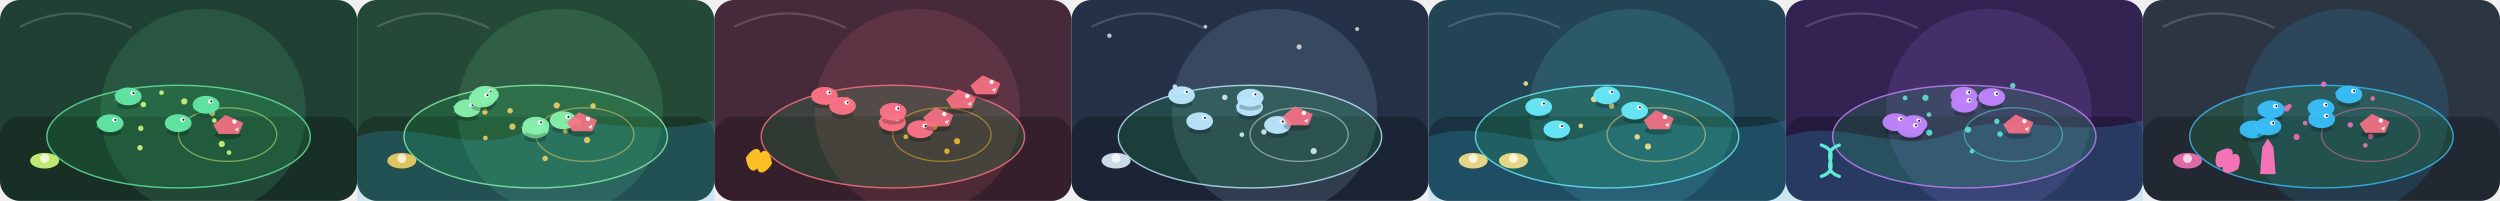
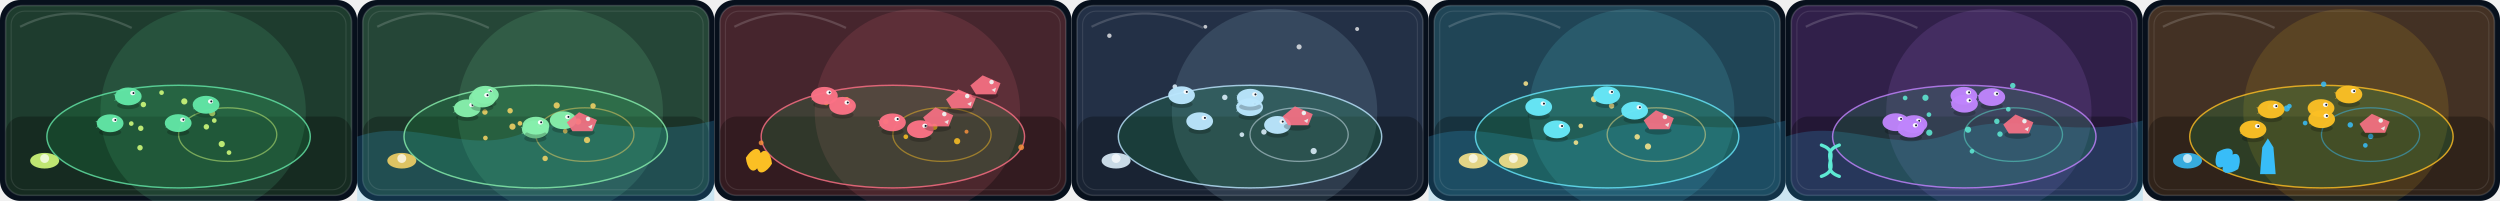
<svg xmlns="http://www.w3.org/2000/svg" width="2240" height="180" viewBox="0 0 2240 180" fill="none">
  <defs>
    <filter id="ui_scenario_cards-soft-shadow" x="-40%" y="-40%" width="180%" height="180%">
      <feGaussianBlur in="SourceAlpha" stdDeviation="1.2" />
      <feOffset dx="0.5" dy="1" result="offsetblur" />
      <feComponentTransfer>
        <feFuncA type="linear" slope="0.26" />
      </feComponentTransfer>
      <feMerge>
        <feMergeNode />
        <feMergeNode in="SourceGraphic" />
      </feMerge>
    </filter>
  </defs>
  <g transform="translate(0 0)">
-     <rect x="0" y="0" width="320" height="180" rx="18" fill="#123426" />
-     <rect x="0" y="0" width="320" height="180" rx="18" fill="rgba(255,255,255,0.06)" />
-     <rect x="0" y="104.4" width="320" height="75.6" rx="18" fill="rgba(0,0,0,0.26)" />
+     <rect x="0" y="0" width="320" height="180" rx="18" fill="#07101c" />
+     <rect x="5" y="5" width="310" height="170" rx="15" fill="#103021" stroke="rgba(255,255,255,0.16)" stroke-width="1.4" />
+     <rect x="5" y="5" width="310" height="170" rx="15" fill="rgba(255,255,255,0.06)" />
+     <rect x="5" y="104.4" width="310" height="70.6" rx="15" fill="rgba(0,0,0,0.28)" />
    <circle cx="182" cy="100" r="92" fill="#62e6a6" opacity="0.13" />
    <ellipse cx="160" cy="122.4" rx="118" ry="46" fill="rgba(34,197,94,0.2)" stroke="#62e6a6" stroke-width="1.3" opacity="0.82" />
    <ellipse cx="204" cy="120.6" rx="44" ry="24" fill="none" stroke="#d5ff7d" stroke-width="1.2" opacity="0.48" />
    <circle cx="192" cy="108" r="2.1" fill="#d5ff7d" opacity="0.86" />
    <circle cx="126.11" cy="114.95" r="2.45" fill="#d5ff7d" opacity="0.86" />
    <circle cx="165.13" cy="90.87" r="2.8" fill="#d5ff7d" opacity="0.86" />
    <circle cx="205.19" cy="136.72" r="2.1" fill="#d5ff7d" opacity="0.86" />
    <circle cx="128.47" cy="93.67" r="2.45" fill="#d5ff7d" opacity="0.86" />
    <circle cx="198.69" cy="129.05" r="2.8" fill="#d5ff7d" opacity="0.86" />
    <circle cx="144.76" cy="83" r="2.1" fill="#d5ff7d" opacity="0.86" />
    <circle cx="125.45" cy="132.38" r="2.45" fill="#d5ff7d" opacity="0.86" />
    <circle cx="190.14" cy="101.42" r="2.8" fill="#d5ff7d" opacity="0.86" />
+     <circle cx="117.63" cy="110.72" r="2.1" fill="#d5ff7d" opacity="0.86" />
+     <circle cx="184.91" cy="113.65" r="2.45" fill="#d5ff7d" opacity="0.86" />
    <g opacity="0.96">
      <ellipse cx="159.65" cy="118.31" rx="10" ry="3.4" fill="rgba(0,0,0,0.22)" />
      <path d="M 151.65 110.31 Q 143.65 105.31 152.65 112.31 Q 144.65 117.31 151.65 110.31 Z" fill="#62e6a6" opacity="0.78" />
      <ellipse cx="159.65" cy="110.31" rx="12" ry="8" fill="#62e6a6" />
      <ellipse cx="163.65" cy="107.31" rx="2.3" ry="2" fill="white" />
      <circle cx="164.35" cy="107.31" r="0.9" fill="#0f172a" />
    </g>
    <g opacity="0.96">
      <ellipse cx="98.68" cy="118.45" rx="10" ry="3.4" fill="rgba(0,0,0,0.22)" />
      <path d="M 90.68 110.45 Q 80.99 105.45 89.99 112.45 Q 81.99 117.45 90.68 110.45 Z" fill="#62e6a6" opacity="0.78" />
      <ellipse cx="98.68" cy="110.45" rx="12" ry="8" fill="#62e6a6" />
      <ellipse cx="102.68" cy="107.45" rx="2.3" ry="2" fill="white" />
      <circle cx="103.38" cy="107.45" r="0.9" fill="#0f172a" />
    </g>
    <g opacity="0.96">
      <ellipse cx="114.91" cy="94.38" rx="10" ry="3.4" fill="rgba(0,0,0,0.22)" />
      <path d="M 106.91 86.38 Q 97.09 81.38 106.09 88.38 Q 98.09 93.38 106.91 86.38 Z" fill="#62e6a6" opacity="0.78" />
      <ellipse cx="114.91" cy="86.38" rx="12" ry="8" fill="#62e6a6" />
      <ellipse cx="118.91" cy="83.38" rx="2.3" ry="2" fill="white" />
      <circle cx="119.61" cy="83.38" r="0.9" fill="#0f172a" />
    </g>
    <g opacity="0.96">
      <ellipse cx="184.64" cy="101.87" rx="10" ry="3.4" fill="rgba(0,0,0,0.22)" />
      <path d="M 176.64 93.87 Q 168.36 88.87 177.36 95.87 Q 169.36 100.87 176.64 93.87 Z" fill="#62e6a6" opacity="0.78" />
      <ellipse cx="184.64" cy="93.87" rx="12" ry="8" fill="#62e6a6" />
      <ellipse cx="188.64" cy="90.87" rx="2.3" ry="2" fill="white" />
      <circle cx="189.34" cy="90.87" r="0.9" fill="#0f172a" />
    </g>
-     <g opacity="0.9">
-       <ellipse cx="204" cy="121" rx="12" ry="3.8" fill="rgba(0,0,0,0.26)" />
-       <path d="M 191 112 L 202 103 L 218 110 L 214 120 L 196 120 Z" fill="#fb7185" />
-       <circle cx="210" cy="109" r="2" fill="white" />
-       <path d="M 210 116 l 4 -2 l -1 4 Z" fill="#fef2f2" />
-     </g>
    <ellipse cx="40" cy="144" rx="13" ry="7" fill="#d5ff7d" opacity="0.88" />
    <circle cx="40" cy="142" r="4" fill="rgba(255,255,255,0.7)" />
    <path d="M 18 24 C 54 6 86 10 118 25" stroke="rgba(255,255,255,0.16)" stroke-width="2" fill="none" />
+     <rect x="10" y="10" width="300" height="160" rx="12" fill="none" stroke="rgba(255,255,255,0.1)" stroke-width="1" />
  </g>
  <g transform="translate(320 0)">
-     <rect x="0" y="0" width="320" height="180" rx="18" fill="#163f2b" />
-     <rect x="0" y="0" width="320" height="180" rx="18" fill="rgba(255,255,255,0.06)" />
-     <rect x="0" y="104.4" width="320" height="75.6" rx="18" fill="rgba(0,0,0,0.26)" />
-     <circle cx="182" cy="100" r="92" fill="#87efac" opacity="0.13" />
+     <rect x="0" y="0" width="320" height="180" rx="18" fill="#07101c" />
+     <rect x="5" y="5" width="310" height="170" rx="15" fill="#173a2b" stroke="rgba(255,255,255,0.16)" stroke-width="1.4" />
+     <rect x="5" y="5" width="310" height="170" rx="15" fill="rgba(255,255,255,0.06)" />
+     <rect x="5" y="104.4" width="310" height="70.6" rx="15" fill="rgba(0,0,0,0.28)" />
+     <circle cx="182" cy="100" r="92" fill="#86efac" opacity="0.13" />
    <path d="M 0 122.4 C 52 104.4 98 140.4 150 118.8 C 205 97.2 248 126 320 108 L 320 180 L 0 180 Z" fill="rgba(56,189,248,0.2)" />
-     <ellipse cx="160" cy="122.4" rx="118" ry="46" fill="rgba(34,197,94,0.2)" stroke="#87efac" stroke-width="1.3" opacity="0.82" />
+     <ellipse cx="160" cy="122.4" rx="118" ry="46" fill="rgba(34,197,94,0.2)" stroke="#86efac" stroke-width="1.3" opacity="0.82" />
    <ellipse cx="204" cy="120.6" rx="44" ry="24" fill="none" stroke="#f6d365" stroke-width="1.2" opacity="0.48" />
    <circle cx="186.41" cy="117.51" r="2.1" fill="#f6d365" opacity="0.86" />
    <circle cx="114.47" cy="100.4" r="2.45" fill="#f6d365" opacity="0.86" />
    <circle cx="197.99" cy="108.9" r="2.8" fill="#f6d365" opacity="0.86" />
    <circle cx="164.21" cy="118.13" r="2.1" fill="#f6d365" opacity="0.86" />
    <circle cx="137.05" cy="99.24" r="2.45" fill="#f6d365" opacity="0.86" />
    <circle cx="205.98" cy="125.48" r="2.8" fill="#f6d365" opacity="0.86" />
    <circle cx="114.65" cy="81.36" r="2.1" fill="#f6d365" opacity="0.86" />
    <circle cx="168.44" cy="141.96" r="2.45" fill="#f6d365" opacity="0.86" />
    <circle cx="178.81" cy="94.47" r="2.8" fill="#f6d365" opacity="0.86" />
    <circle cx="114.92" cy="123.63" r="2.1" fill="#f6d365" opacity="0.86" />
    <circle cx="211.38" cy="94.87" r="2.45" fill="#f6d365" opacity="0.86" />
    <circle cx="139.16" cy="113.46" r="2.8" fill="#f6d365" opacity="0.86" />
+     <circle cx="145.88" cy="110.54" r="2.1" fill="#f6d365" opacity="0.86" />
    <g opacity="0.96">
      <ellipse cx="159.65" cy="123.99" rx="10" ry="3.4" fill="rgba(0,0,0,0.22)" />
-       <path d="M 151.65 115.99 Q 142.09 110.99 151.09 117.99 Q 143.09 122.99 151.65 115.99 Z" fill="#87efac" opacity="0.78" />
-       <ellipse cx="159.65" cy="115.99" rx="12" ry="8" fill="#87efac" />
+       <path d="M 151.65 115.99 Q 142.09 110.99 151.09 117.99 Q 143.09 122.99 151.65 115.99 Z" fill="#86efac" opacity="0.78" />
+       <ellipse cx="159.65" cy="115.99" rx="12" ry="8" fill="#86efac" />
      <ellipse cx="163.65" cy="112.99" rx="2.3" ry="2" fill="white" />
      <circle cx="164.35" cy="112.99" r="0.9" fill="#0f172a" />
    </g>
    <g opacity="0.96">
      <ellipse cx="98.68" cy="105.04" rx="10" ry="3.4" fill="rgba(0,0,0,0.22)" />
-       <path d="M 90.68 97.04 Q 80.78 92.04 89.78 99.04 Q 81.78 104.04 90.68 97.04 Z" fill="#87efac" opacity="0.78" />
-       <ellipse cx="98.68" cy="97.04" rx="12" ry="8" fill="#87efac" />
+       <path d="M 90.68 97.04 Q 80.78 92.04 89.78 99.04 Q 81.78 104.04 90.68 97.04 Z" fill="#86efac" opacity="0.78" />
+       <ellipse cx="98.68" cy="97.04" rx="12" ry="8" fill="#86efac" />
      <ellipse cx="102.68" cy="94.04" rx="2.3" ry="2" fill="white" />
      <circle cx="103.38" cy="94.04" r="0.9" fill="#0f172a" />
    </g>
    <g opacity="0.96">
      <ellipse cx="114.91" cy="92.94" rx="10" ry="3.4" fill="rgba(0,0,0,0.22)" />
-       <path d="M 106.91 84.94 Q 98.43 79.94 107.43 86.94 Q 99.43 91.94 106.91 84.94 Z" fill="#87efac" opacity="0.78" />
-       <ellipse cx="114.91" cy="84.94" rx="12" ry="8" fill="#87efac" />
+       <path d="M 106.91 84.94 Q 98.43 79.94 107.43 86.94 Q 99.43 91.94 106.91 84.94 Z" fill="#86efac" opacity="0.78" />
+       <ellipse cx="114.91" cy="84.94" rx="12" ry="8" fill="#86efac" />
      <ellipse cx="118.91" cy="81.94" rx="2.3" ry="2" fill="white" />
      <circle cx="119.61" cy="81.94" r="0.9" fill="#0f172a" />
    </g>
    <g opacity="0.96">
      <ellipse cx="184.64" cy="115.73" rx="10" ry="3.4" fill="rgba(0,0,0,0.22)" />
-       <path d="M 176.64 107.73 Q 170.01 102.73 179.01 109.73 Q 171.01 114.73 176.64 107.73 Z" fill="#87efac" opacity="0.78" />
-       <ellipse cx="184.64" cy="107.73" rx="12" ry="8" fill="#87efac" />
+       <path d="M 176.64 107.73 Q 170.01 102.73 179.01 109.73 Q 171.01 114.73 176.64 107.73 Z" fill="#86efac" opacity="0.78" />
+       <ellipse cx="184.64" cy="107.73" rx="12" ry="8" fill="#86efac" />
      <ellipse cx="188.64" cy="104.73" rx="2.3" ry="2" fill="white" />
      <circle cx="189.34" cy="104.73" r="0.9" fill="#0f172a" />
    </g>
    <g opacity="0.96">
      <ellipse cx="160.2" cy="120.6" rx="10" ry="3.4" fill="rgba(0,0,0,0.22)" />
-       <path d="M 152.2 112.6 Q 146.17 107.6 155.17 114.6 Q 147.17 119.6 152.2 112.6 Z" fill="#87efac" opacity="0.78" />
-       <ellipse cx="160.2" cy="112.6" rx="12" ry="8" fill="#87efac" />
+       <path d="M 152.2 112.6 Q 146.17 107.6 155.17 114.6 Q 147.17 119.6 152.2 112.6 Z" fill="#86efac" opacity="0.78" />
+       <ellipse cx="160.2" cy="112.6" rx="12" ry="8" fill="#86efac" />
      <ellipse cx="164.2" cy="109.6" rx="2.3" ry="2" fill="white" />
      <circle cx="164.9" cy="109.6" r="0.9" fill="#0f172a" />
    </g>
    <g opacity="0.96">
      <ellipse cx="112.12" cy="96.27" rx="10" ry="3.4" fill="rgba(0,0,0,0.22)" />
-       <path d="M 104.12 88.27 Q 96.88 83.27 105.88 90.27 Q 97.88 95.27 104.12 88.27 Z" fill="#87efac" opacity="0.78" />
-       <ellipse cx="112.12" cy="88.27" rx="12" ry="8" fill="#87efac" />
+       <path d="M 104.12 88.27 Q 96.88 83.27 105.88 90.27 Q 97.88 95.27 104.12 88.27 Z" fill="#86efac" opacity="0.78" />
+       <ellipse cx="112.12" cy="88.27" rx="12" ry="8" fill="#86efac" />
      <ellipse cx="116.12" cy="85.27" rx="2.3" ry="2" fill="white" />
      <circle cx="116.82" cy="85.27" r="0.9" fill="#0f172a" />
    </g>
    <g opacity="0.9">
      <ellipse cx="200.87" cy="118.57" rx="12" ry="3.8" fill="rgba(0,0,0,0.26)" />
      <path d="M 187.87 109.57 L 198.87 100.57 L 214.87 107.57 L 210.87 117.57 L 192.87 117.57 Z" fill="#fb7185" />
      <circle cx="206.87" cy="106.57" r="2" fill="white" />
      <path d="M 206.87 113.57 l 4 -2 l -1 4 Z" fill="#fef2f2" />
    </g>
    <ellipse cx="40" cy="144" rx="13" ry="7" fill="#f6d365" opacity="0.88" />
    <circle cx="40" cy="142" r="4" fill="rgba(255,255,255,0.7)" />
    <path d="M 18 24 C 54 6 86 10 118 25" stroke="rgba(255,255,255,0.16)" stroke-width="2" fill="none" />
+     <rect x="10" y="10" width="300" height="160" rx="12" fill="none" stroke="rgba(255,255,255,0.1)" stroke-width="1" />
  </g>
  <g transform="translate(640 0)">
-     <rect x="0" y="0" width="320" height="180" rx="18" fill="#3a1d2d" />
-     <rect x="0" y="0" width="320" height="180" rx="18" fill="rgba(255,255,255,0.06)" />
-     <rect x="0" y="104.4" width="320" height="75.6" rx="18" fill="rgba(0,0,0,0.26)" />
+     <rect x="0" y="0" width="320" height="180" rx="18" fill="#07101c" />
+     <rect x="5" y="5" width="310" height="170" rx="15" fill="#3a1720" stroke="rgba(255,255,255,0.16)" stroke-width="1.4" />
+     <rect x="5" y="5" width="310" height="170" rx="15" fill="rgba(255,255,255,0.06)" />
+     <rect x="5" y="104.4" width="310" height="70.6" rx="15" fill="rgba(0,0,0,0.28)" />
    <circle cx="182" cy="100" r="92" fill="#fb7185" opacity="0.13" />
    <ellipse cx="160" cy="122.4" rx="118" ry="46" fill="rgba(34,197,94,0.2)" stroke="#fb7185" stroke-width="1.3" opacity="0.82" />
    <ellipse cx="204" cy="120.6" rx="44" ry="24" fill="none" stroke="#fbbf24" stroke-width="1.2" opacity="0.48" />
    <circle cx="171.6" cy="122.52" r="2.1" fill="#fbbf24" opacity="0.86" />
    <circle cx="118.73" cy="89.45" r="2.45" fill="#fbbf24" opacity="0.86" />
    <circle cx="217.58" cy="126.5" r="2.8" fill="#fbbf24" opacity="0.86" />
    <circle cx="121.76" cy="94.75" r="2.1" fill="#fbbf24" opacity="0.86" />
    <circle cx="153.66" cy="108.96" r="2.45" fill="#fbbf24" opacity="0.86" />
    <circle cx="197.21" cy="113.64" r="2.8" fill="#fbbf24" opacity="0.86" />
    <circle cx="100.39" cy="92.31" r="2.1" fill="#fbbf24" opacity="0.86" />
-     <circle cx="208.47" cy="135.48" r="2.45" fill="#fbbf24" opacity="0.86" />
    <g opacity="0.96">
      <ellipse cx="159.65" cy="117.64" rx="10" ry="3.4" fill="rgba(0,0,0,0.22)" />
      <path d="M 151.65 109.64 Q 141.7 104.64 150.7 111.64 Q 142.7 116.64 151.65 109.64 Z" fill="#fb7185" opacity="0.78" />
      <ellipse cx="159.65" cy="109.64" rx="12" ry="8" fill="#fb7185" />
      <ellipse cx="163.65" cy="106.64" rx="2.3" ry="2" fill="white" />
      <circle cx="164.35" cy="106.64" r="0.9" fill="#0f172a" />
    </g>
    <g opacity="0.96">
      <ellipse cx="98.68" cy="93.86" rx="10" ry="3.4" fill="rgba(0,0,0,0.22)" />
      <path d="M 90.68 85.86 Q 82 80.86 91 87.86 Q 83 92.86 90.68 85.86 Z" fill="#fb7185" opacity="0.78" />
      <ellipse cx="98.68" cy="85.86" rx="12" ry="8" fill="#fb7185" />
      <ellipse cx="102.68" cy="82.86" rx="2.3" ry="2" fill="white" />
      <circle cx="103.38" cy="82.86" r="0.9" fill="#0f172a" />
    </g>
    <g opacity="0.96">
      <ellipse cx="114.91" cy="102.85" rx="10" ry="3.4" fill="rgba(0,0,0,0.22)" />
      <path d="M 106.91 94.85 Q 100.13 89.85 109.13 96.85 Q 101.13 101.85 106.91 94.85 Z" fill="#fb7185" opacity="0.78" />
      <ellipse cx="114.91" cy="94.85" rx="12" ry="8" fill="#fb7185" />
      <ellipse cx="118.91" cy="91.85" rx="2.3" ry="2" fill="white" />
      <circle cx="119.61" cy="91.85" r="0.9" fill="#0f172a" />
    </g>
    <g opacity="0.96">
      <ellipse cx="184.64" cy="123.77" rx="10" ry="3.4" fill="rgba(0,0,0,0.22)" />
      <path d="M 176.64 115.77 Q 170.64 110.77 179.64 117.77 Q 171.64 122.77 176.64 115.77 Z" fill="#fb7185" opacity="0.78" />
      <ellipse cx="184.64" cy="115.77" rx="12" ry="8" fill="#fb7185" />
      <ellipse cx="188.64" cy="112.77" rx="2.3" ry="2" fill="white" />
      <circle cx="189.34" cy="112.77" r="0.9" fill="#0f172a" />
    </g>
-     <g opacity="0.96">
-       <ellipse cx="160.2" cy="108.15" rx="10" ry="3.4" fill="rgba(0,0,0,0.22)" />
-       <path d="M 152.2 100.15 Q 145.14 95.15 154.14 102.15 Q 146.14 107.15 152.2 100.15 Z" fill="#fb7185" opacity="0.78" />
-       <ellipse cx="160.2" cy="100.15" rx="12" ry="8" fill="#fb7185" />
-       <ellipse cx="164.2" cy="97.15" rx="2.3" ry="2" fill="white" />
-       <circle cx="164.9" cy="97.15" r="0.9" fill="#0f172a" />
-     </g>
    <g opacity="0.9">
      <ellipse cx="200.1" cy="114.24" rx="12" ry="3.8" fill="rgba(0,0,0,0.26)" />
      <path d="M 187.1 105.24 L 198.1 96.24 L 214.1 103.24 L 210.1 113.24 L 192.1 113.24 Z" fill="#fb7185" />
      <circle cx="206.1" cy="102.24" r="2" fill="white" />
      <path d="M 206.1 109.24 l 4 -2 l -1 4 Z" fill="#fef2f2" />
    </g>
    <g opacity="0.9">
      <ellipse cx="220.64" cy="98.07" rx="12" ry="3.8" fill="rgba(0,0,0,0.26)" />
      <path d="M 207.64 89.07 L 218.64 80.07 L 234.64 87.07 L 230.64 97.07 L 212.64 97.07 Z" fill="#fb7185" />
      <circle cx="226.64" cy="86.07" r="2" fill="white" />
      <path d="M 226.64 93.07 l 4 -2 l -1 4 Z" fill="#fef2f2" />
    </g>
    <g opacity="0.9">
      <ellipse cx="242.43" cy="85.52" rx="12" ry="3.8" fill="rgba(0,0,0,0.26)" />
      <path d="M 229.43 76.52 L 240.43 67.52 L 256.43 74.52 L 252.43 84.52 L 234.43 84.52 Z" fill="#fb7185" />
      <circle cx="248.43" cy="73.52" r="2" fill="white" />
      <path d="M 248.43 80.52 l 4 -2 l -1 4 Z" fill="#fef2f2" />
    </g>
    <g transform="translate(40 144) rotate(102.86)">
      <path d="M 0 -12 C 9 -9 13 -3 7 0 C 13 3 9 9 0 12 C -9 9 -13 3 -7 0 C -13 -3 -9 -9 0 -12 Z" fill="#fbbf24" />
    </g>
-     <path d="M 18 24 C 54 6 86 10 118 25" stroke="rgba(255,255,255,0.16)" stroke-width="2" fill="none" />
+     <g fill="rgba(251,146,60,0.82)">
+       <circle cx="42" cy="128" r="2.2" />
+       <circle cx="226" cy="118" r="1.8" />
+       <circle cx="275" cy="132" r="2.6" />
+     </g>
+     <path d="M 18 24 C 54 6 86 10 118 25" stroke="rgba(255,255,255,0.16)" stroke-width="2" fill="none" />
+     <rect x="10" y="10" width="300" height="160" rx="12" fill="none" stroke="rgba(255,255,255,0.1)" stroke-width="1" />
  </g>
  <g transform="translate(960 0)">
-     <rect x="0" y="0" width="320" height="180" rx="18" fill="#17243b" />
-     <rect x="0" y="0" width="320" height="180" rx="18" fill="rgba(255,255,255,0.06)" />
-     <rect x="0" y="104.4" width="320" height="75.6" rx="18" fill="rgba(0,0,0,0.26)" />
+     <rect x="0" y="0" width="320" height="180" rx="18" fill="#07101c" />
+     <rect x="5" y="5" width="310" height="170" rx="15" fill="#15233a" stroke="rgba(255,255,255,0.16)" stroke-width="1.4" />
+     <rect x="5" y="5" width="310" height="170" rx="15" fill="rgba(255,255,255,0.06)" />
+     <rect x="5" y="104.4" width="310" height="70.6" rx="15" fill="rgba(0,0,0,0.28)" />
    <circle cx="182" cy="100" r="92" fill="#bae6fd" opacity="0.13" />
    <ellipse cx="160" cy="122.4" rx="118" ry="46" fill="rgba(34,197,94,0.2)" stroke="#bae6fd" stroke-width="1.3" opacity="0.82" />
    <ellipse cx="204" cy="120.6" rx="44" ry="24" fill="none" stroke="#e0f2fe" stroke-width="1.2" opacity="0.48" />
    <circle cx="152.73" cy="120.66" r="2.1" fill="#e0f2fe" opacity="0.86" />
    <circle cx="137.41" cy="87.26" r="2.45" fill="#e0f2fe" opacity="0.86" />
    <circle cx="217.05" cy="135.35" r="2.8" fill="#e0f2fe" opacity="0.86" />
    <circle cx="92.67" cy="77.64" r="2.1" fill="#e0f2fe" opacity="0.86" />
    <circle cx="172.47" cy="118.21" r="2.45" fill="#e0f2fe" opacity="0.86" />
    <g opacity="0.96">
      <ellipse cx="159.65" cy="104.02" rx="10" ry="3.4" fill="rgba(0,0,0,0.22)" />
      <path d="M 151.65 96.02 Q 142.79 91.02 151.79 98.02 Q 143.79 103.02 151.65 96.02 Z" fill="#bae6fd" opacity="0.78" />
      <ellipse cx="159.65" cy="96.02" rx="12" ry="8" fill="#bae6fd" />
      <ellipse cx="163.65" cy="93.02" rx="2.3" ry="2" fill="white" />
      <circle cx="164.35" cy="93.02" r="0.9" fill="#0f172a" />
    </g>
    <g opacity="0.96">
      <ellipse cx="98.68" cy="93.33" rx="10" ry="3.4" fill="rgba(0,0,0,0.22)" />
      <path d="M 90.68 85.33 Q 83.73 80.33 92.73 87.33 Q 84.73 92.33 90.68 85.33 Z" fill="#bae6fd" opacity="0.78" />
      <ellipse cx="98.68" cy="85.33" rx="12" ry="8" fill="#bae6fd" />
      <ellipse cx="102.68" cy="82.33" rx="2.3" ry="2" fill="white" />
      <circle cx="103.38" cy="82.33" r="0.9" fill="#0f172a" />
    </g>
    <g opacity="0.96">
      <ellipse cx="114.91" cy="116.63" rx="10" ry="3.4" fill="rgba(0,0,0,0.22)" />
      <path d="M 106.91 108.63 Q 100.91 103.63 109.91 110.63 Q 101.91 115.63 106.91 108.63 Z" fill="#bae6fd" opacity="0.78" />
      <ellipse cx="114.91" cy="108.63" rx="12" ry="8" fill="#bae6fd" />
      <ellipse cx="118.91" cy="105.63" rx="2.3" ry="2" fill="white" />
      <circle cx="119.61" cy="105.63" r="0.9" fill="#0f172a" />
    </g>
    <g opacity="0.96">
      <ellipse cx="184.64" cy="119.94" rx="10" ry="3.4" fill="rgba(0,0,0,0.22)" />
      <path d="M 176.64 111.94 Q 169.76 106.94 178.76 113.94 Q 170.76 118.94 176.64 111.94 Z" fill="#bae6fd" opacity="0.78" />
      <ellipse cx="184.64" cy="111.94" rx="12" ry="8" fill="#bae6fd" />
      <ellipse cx="188.64" cy="108.94" rx="2.3" ry="2" fill="white" />
      <circle cx="189.34" cy="108.94" r="0.9" fill="#0f172a" />
    </g>
    <g opacity="0.96">
      <ellipse cx="160.2" cy="95.59" rx="10" ry="3.4" fill="rgba(0,0,0,0.22)" />
      <path d="M 152.2 87.59 Q 143.41 82.59 152.41 89.59 Q 144.41 94.59 152.2 87.59 Z" fill="#bae6fd" opacity="0.78" />
      <ellipse cx="160.2" cy="87.59" rx="12" ry="8" fill="#bae6fd" />
      <ellipse cx="164.2" cy="84.59" rx="2.3" ry="2" fill="white" />
      <circle cx="164.9" cy="84.59" r="0.9" fill="#0f172a" />
    </g>
    <g opacity="0.9">
      <ellipse cx="202.26" cy="113.26" rx="12" ry="3.8" fill="rgba(0,0,0,0.26)" />
      <path d="M 189.26 104.26 L 200.26 95.26 L 216.26 102.26 L 212.26 112.26 L 194.26 112.26 Z" fill="#fb7185" />
      <circle cx="208.26" cy="101.26" r="2" fill="white" />
      <path d="M 208.26 108.26 l 4 -2 l -1 4 Z" fill="#fef2f2" />
    </g>
    <ellipse cx="40" cy="144" rx="13" ry="7" fill="#e0f2fe" opacity="0.88" />
    <circle cx="40" cy="142" r="4" fill="rgba(255,255,255,0.7)" />
    <g fill="rgba(255,255,255,0.72)">
      <circle cx="34" cy="32" r="2" />
      <circle cx="120" cy="24" r="1.7" />
      <circle cx="204" cy="42" r="2.3" />
      <circle cx="256" cy="26" r="1.8" />
    </g>
    <path d="M 18 24 C 54 6 86 10 118 25" stroke="rgba(255,255,255,0.16)" stroke-width="2" fill="none" />
+     <rect x="10" y="10" width="300" height="160" rx="12" fill="none" stroke="rgba(255,255,255,0.1)" stroke-width="1" />
  </g>
  <g transform="translate(1280 0)">
-     <rect x="0" y="0" width="320" height="180" rx="18" fill="#14384a" />
-     <rect x="0" y="0" width="320" height="180" rx="18" fill="rgba(255,255,255,0.06)" />
-     <rect x="0" y="104.4" width="320" height="75.6" rx="18" fill="rgba(0,0,0,0.26)" />
+     <rect x="0" y="0" width="320" height="180" rx="18" fill="#07101c" />
+     <rect x="5" y="5" width="310" height="170" rx="15" fill="#12394b" stroke="rgba(255,255,255,0.16)" stroke-width="1.4" />
+     <rect x="5" y="5" width="310" height="170" rx="15" fill="rgba(255,255,255,0.06)" />
+     <rect x="5" y="104.4" width="310" height="70.6" rx="15" fill="rgba(0,0,0,0.28)" />
    <circle cx="182" cy="100" r="92" fill="#67e8f9" opacity="0.13" />
    <path d="M 0 122.4 C 52 104.4 98 140.4 150 118.8 C 205 97.2 248 126 320 108 L 320 180 L 0 180 Z" fill="rgba(56,189,248,0.2)" />
    <ellipse cx="160" cy="122.4" rx="118" ry="46" fill="rgba(34,197,94,0.2)" stroke="#67e8f9" stroke-width="1.3" opacity="0.82" />
    <ellipse cx="204" cy="120.6" rx="44" ry="24" fill="none" stroke="#fde68a" stroke-width="1.2" opacity="0.48" />
    <circle cx="136.4" cy="112.82" r="2.1" fill="#fde68a" opacity="0.86" />
    <circle cx="163.98" cy="94.89" r="2.45" fill="#fde68a" opacity="0.86" />
    <circle cx="196.6" cy="131.27" r="2.8" fill="#fde68a" opacity="0.86" />
    <circle cx="87.09" cy="74.88" r="2.1" fill="#fde68a" opacity="0.86" />
    <circle cx="186.93" cy="122.64" r="2.45" fill="#fde68a" opacity="0.86" />
    <circle cx="148.27" cy="88.83" r="2.8" fill="#fde68a" opacity="0.86" />
+     <circle cx="132.04" cy="127.79" r="2.1" fill="#fde68a" opacity="0.86" />
    <g opacity="0.96">
      <ellipse cx="159.65" cy="93.4" rx="10" ry="3.4" fill="rgba(0,0,0,0.22)" />
      <path d="M 151.65 85.4 Q 144.52 80.4 153.52 87.4 Q 145.52 92.4 151.65 85.4 Z" fill="#67e8f9" opacity="0.78" />
      <ellipse cx="159.65" cy="85.4" rx="12" ry="8" fill="#67e8f9" />
      <ellipse cx="163.65" cy="82.4" rx="2.3" ry="2" fill="white" />
      <circle cx="164.35" cy="82.4" r="0.9" fill="#0f172a" />
    </g>
    <g opacity="0.96">
      <ellipse cx="98.68" cy="103.84" rx="10" ry="3.4" fill="rgba(0,0,0,0.22)" />
      <path d="M 90.68 95.84 Q 84.66 90.84 93.66 97.84 Q 85.66 102.84 90.68 95.84 Z" fill="#67e8f9" opacity="0.78" />
      <ellipse cx="98.68" cy="95.84" rx="12" ry="8" fill="#67e8f9" />
      <ellipse cx="102.68" cy="92.84" rx="2.3" ry="2" fill="white" />
      <circle cx="103.38" cy="92.84" r="0.9" fill="#0f172a" />
    </g>
    <g opacity="0.96">
      <ellipse cx="114.91" cy="123.91" rx="10" ry="3.4" fill="rgba(0,0,0,0.22)" />
      <path d="M 106.91 115.91 Q 100.19 110.91 109.19 117.91 Q 101.19 122.91 106.91 115.91 Z" fill="#67e8f9" opacity="0.78" />
      <ellipse cx="114.91" cy="115.91" rx="12" ry="8" fill="#67e8f9" />
      <ellipse cx="118.91" cy="112.91" rx="2.3" ry="2" fill="white" />
      <circle cx="119.61" cy="112.91" r="0.9" fill="#0f172a" />
    </g>
    <g opacity="0.96">
      <ellipse cx="184.64" cy="107.11" rx="10" ry="3.4" fill="rgba(0,0,0,0.22)" />
      <path d="M 176.64 99.11 Q 168.04 94.11 177.04 101.11 Q 169.04 106.11 176.64 99.11 Z" fill="#67e8f9" opacity="0.78" />
      <ellipse cx="184.64" cy="99.11" rx="12" ry="8" fill="#67e8f9" />
      <ellipse cx="188.64" cy="96.11" rx="2.3" ry="2" fill="white" />
      <circle cx="189.34" cy="96.11" r="0.9" fill="#0f172a" />
    </g>
    <g opacity="0.9">
      <ellipse cx="205.74" cy="116.82" rx="12" ry="3.8" fill="rgba(0,0,0,0.26)" />
      <path d="M 192.74 107.82 L 203.74 98.82 L 219.74 105.82 L 215.74 115.82 L 197.74 115.82 Z" fill="#fb7185" />
      <circle cx="211.74" cy="104.82" r="2" fill="white" />
      <path d="M 211.74 111.82 l 4 -2 l -1 4 Z" fill="#fef2f2" />
    </g>
    <ellipse cx="40" cy="144" rx="13" ry="7" fill="#fde68a" opacity="0.88" />
    <circle cx="40" cy="142" r="4" fill="rgba(255,255,255,0.7)" />
    <ellipse cx="76" cy="144" rx="13" ry="7" fill="#fde68a" opacity="0.88" />
    <circle cx="76" cy="142" r="4" fill="rgba(255,255,255,0.7)" />
    <path d="M 18 24 C 54 6 86 10 118 25" stroke="rgba(255,255,255,0.16)" stroke-width="2" fill="none" />
+     <rect x="10" y="10" width="300" height="160" rx="12" fill="none" stroke="rgba(255,255,255,0.1)" stroke-width="1" />
  </g>
  <g transform="translate(1600 0)">
-     <rect x="0" y="0" width="320" height="180" rx="18" fill="#251547" />
-     <rect x="0" y="0" width="320" height="180" rx="18" fill="rgba(255,255,255,0.06)" />
-     <rect x="0" y="104.4" width="320" height="75.6" rx="18" fill="rgba(0,0,0,0.26)" />
+     <rect x="0" y="0" width="320" height="180" rx="18" fill="#07101c" />
+     <rect x="5" y="5" width="310" height="170" rx="15" fill="#24123f" stroke="rgba(255,255,255,0.16)" stroke-width="1.4" />
+     <rect x="5" y="5" width="310" height="170" rx="15" fill="rgba(255,255,255,0.06)" />
+     <rect x="5" y="104.4" width="310" height="70.6" rx="15" fill="rgba(0,0,0,0.28)" />
    <circle cx="182" cy="100" r="92" fill="#c084fc" opacity="0.13" />
    <path d="M 0 122.4 C 52 104.4 98 140.4 150 118.8 C 205 97.2 248 126 320 108 L 320 180 L 0 180 Z" fill="rgba(56,189,248,0.2)" />
    <ellipse cx="160" cy="122.4" rx="118" ry="46" fill="rgba(34,197,94,0.2)" stroke="#c084fc" stroke-width="1.3" opacity="0.82" />
    <ellipse cx="204" cy="120.6" rx="44" ry="24" fill="none" stroke="#5eead4" stroke-width="1.2" opacity="0.48" />
    <circle cx="128.32" cy="102.7" r="2.1" fill="#5eead4" opacity="0.86" />
    <circle cx="189.16" cy="108.71" r="2.45" fill="#5eead4" opacity="0.86" />
    <circle cx="163.36" cy="116.19" r="2.8" fill="#5eead4" opacity="0.86" />
    <circle cx="106.99" cy="87.78" r="2.1" fill="#5eead4" opacity="0.86" />
    <circle cx="191.99" cy="120.15" r="2.45" fill="#5eead4" opacity="0.86" />
    <circle cx="125.2" cy="87.58" r="2.8" fill="#5eead4" opacity="0.86" />
    <circle cx="166.9" cy="135.53" r="2.1" fill="#5eead4" opacity="0.86" />
    <circle cx="203.44" cy="76.7" r="2.45" fill="#5eead4" opacity="0.86" />
    <circle cx="128.64" cy="118.88" r="2.8" fill="#5eead4" opacity="0.86" />
+     <circle cx="199.41" cy="97.91" r="2.1" fill="#5eead4" opacity="0.86" />
    <g opacity="0.96">
      <ellipse cx="159.65" cy="93.78" rx="10" ry="3.4" fill="rgba(0,0,0,0.22)" />
      <path d="M 151.65 85.78 Q 145.6 80.78 154.6 87.78 Q 146.6 92.78 151.65 85.78 Z" fill="#c084fc" opacity="0.78" />
      <ellipse cx="159.65" cy="85.78" rx="12" ry="8" fill="#c084fc" />
      <ellipse cx="163.65" cy="82.78" rx="2.3" ry="2" fill="white" />
      <circle cx="164.35" cy="82.78" r="0.9" fill="#0f172a" />
    </g>
    <g opacity="0.96">
      <ellipse cx="98.68" cy="117.49" rx="10" ry="3.4" fill="rgba(0,0,0,0.22)" />
      <path d="M 90.68 109.49 Q 84.11 104.49 93.11 111.49 Q 85.11 116.49 90.68 109.49 Z" fill="#c084fc" opacity="0.78" />
      <ellipse cx="98.68" cy="109.49" rx="12" ry="8" fill="#c084fc" />
      <ellipse cx="102.68" cy="106.49" rx="2.3" ry="2" fill="white" />
      <circle cx="103.38" cy="106.49" r="0.9" fill="#0f172a" />
    </g>
    <g opacity="0.96">
      <ellipse cx="114.91" cy="119.22" rx="10" ry="3.4" fill="rgba(0,0,0,0.22)" />
      <path d="M 106.91 111.22 Q 98.51 106.22 107.51 113.22 Q 99.51 118.22 106.91 111.22 Z" fill="#c084fc" opacity="0.78" />
      <ellipse cx="114.91" cy="111.22" rx="12" ry="8" fill="#c084fc" />
      <ellipse cx="118.91" cy="108.22" rx="2.3" ry="2" fill="white" />
      <circle cx="119.61" cy="108.22" r="0.9" fill="#0f172a" />
    </g>
    <g opacity="0.96">
      <ellipse cx="184.64" cy="94.96" rx="10" ry="3.4" fill="rgba(0,0,0,0.22)" />
      <path d="M 176.64 86.96 Q 166.77 81.96 175.77 88.96 Q 167.77 93.96 176.64 86.96 Z" fill="#c084fc" opacity="0.78" />
      <ellipse cx="184.64" cy="86.96" rx="12" ry="8" fill="#c084fc" />
      <ellipse cx="188.64" cy="83.96" rx="2.3" ry="2" fill="white" />
      <circle cx="189.34" cy="83.96" r="0.9" fill="#0f172a" />
    </g>
    <g opacity="0.96">
      <ellipse cx="160.2" cy="100.92" rx="10" ry="3.4" fill="rgba(0,0,0,0.22)" />
      <path d="M 152.2 92.92 Q 142.59 87.92 151.59 94.92 Q 143.59 99.92 152.2 92.92 Z" fill="#c084fc" opacity="0.78" />
      <ellipse cx="160.2" cy="92.92" rx="12" ry="8" fill="#c084fc" />
      <ellipse cx="164.2" cy="89.92" rx="2.3" ry="2" fill="white" />
      <circle cx="164.9" cy="89.92" r="0.9" fill="#0f172a" />
    </g>
    <g opacity="0.96">
      <ellipse cx="112.12" cy="123.29" rx="10" ry="3.4" fill="rgba(0,0,0,0.22)" />
      <path d="M 104.12 115.29 Q 96.25 110.29 105.25 117.29 Q 97.25 122.29 104.12 115.29 Z" fill="#c084fc" opacity="0.78" />
      <ellipse cx="112.12" cy="115.29" rx="12" ry="8" fill="#c084fc" />
      <ellipse cx="116.12" cy="112.29" rx="2.3" ry="2" fill="white" />
      <circle cx="116.82" cy="112.29" r="0.9" fill="#0f172a" />
    </g>
    <g opacity="0.9">
      <ellipse cx="207.9" cy="120.6" rx="12" ry="3.8" fill="rgba(0,0,0,0.26)" />
      <path d="M 194.9 111.6 L 205.9 102.6 L 221.9 109.6 L 217.9 119.6 L 199.9 119.6 Z" fill="#fb7185" />
      <circle cx="213.9" cy="108.6" r="2" fill="white" />
      <path d="M 213.9 115.6 l 4 -2 l -1 4 Z" fill="#fef2f2" />
    </g>
    <path d="M 32 130 C 52 137 28 151 48 158 M 48 130 C 28 137 52 151 32 158" stroke="#5eead4" stroke-width="3" fill="none" stroke-linecap="round" />
    <path d="M 18 24 C 54 6 86 10 118 25" stroke="rgba(255,255,255,0.16)" stroke-width="2" fill="none" />
+     <rect x="10" y="10" width="300" height="160" rx="12" fill="none" stroke="rgba(255,255,255,0.1)" stroke-width="1" />
  </g>
  <g transform="translate(1920 0)">
-     <rect x="0" y="0" width="320" height="180" rx="18" fill="#1f2937" />
-     <rect x="0" y="0" width="320" height="180" rx="18" fill="rgba(255,255,255,0.06)" />
-     <rect x="0" y="104.4" width="320" height="75.6" rx="18" fill="rgba(0,0,0,0.26)" />
-     <circle cx="182" cy="100" r="92" fill="#38bdf8" opacity="0.13" />
-     <ellipse cx="160" cy="122.4" rx="118" ry="46" fill="rgba(34,197,94,0.2)" stroke="#38bdf8" stroke-width="1.3" opacity="0.82" />
-     <ellipse cx="204" cy="120.6" rx="44" ry="24" fill="none" stroke="#f472b6" stroke-width="1.2" opacity="0.48" />
-     <circle cx="131.3" cy="95.08" r="2.1" fill="#f472b6" opacity="0.86" />
-     <circle cx="204.15" cy="122.2" r="2.45" fill="#f472b6" opacity="0.86" />
-     <circle cx="128.95" cy="97.23" r="2.8" fill="#f472b6" opacity="0.86" />
-     <circle cx="145.4" cy="110.25" r="2.1" fill="#f472b6" opacity="0.86" />
-     <circle cx="185.86" cy="111.91" r="2.45" fill="#f472b6" opacity="0.86" />
-     <circle cx="114.29" cy="95.99" r="2.8" fill="#f472b6" opacity="0.86" />
-     <circle cx="199.35" cy="130.26" r="2.1" fill="#f472b6" opacity="0.86" />
-     <circle cx="162.02" cy="75.46" r="2.45" fill="#f472b6" opacity="0.86" />
-     <circle cx="137.72" cy="122.71" r="2.8" fill="#f472b6" opacity="0.86" />
-     <circle cx="205.92" cy="88.28" r="2.1" fill="#f472b6" opacity="0.86" />
+     <rect x="0" y="0" width="320" height="180" rx="18" fill="#07101c" />
+     <rect x="5" y="5" width="310" height="170" rx="15" fill="#372416" stroke="rgba(255,255,255,0.16)" stroke-width="1.4" />
+     <rect x="5" y="5" width="310" height="170" rx="15" fill="rgba(255,255,255,0.06)" />
+     <rect x="5" y="104.4" width="310" height="70.6" rx="15" fill="rgba(0,0,0,0.28)" />
+     <circle cx="182" cy="100" r="92" fill="#fbbf24" opacity="0.13" />
+     <ellipse cx="160" cy="122.4" rx="118" ry="46" fill="rgba(34,197,94,0.2)" stroke="#fbbf24" stroke-width="1.3" opacity="0.82" />
+     <ellipse cx="204" cy="120.6" rx="44" ry="24" fill="none" stroke="#38bdf8" stroke-width="1.2" opacity="0.48" />
+     <circle cx="131.3" cy="95.08" r="2.1" fill="#38bdf8" opacity="0.86" />
+     <circle cx="204.15" cy="122.2" r="2.45" fill="#38bdf8" opacity="0.86" />
+     <circle cx="128.95" cy="97.23" r="2.8" fill="#38bdf8" opacity="0.86" />
+     <circle cx="145.4" cy="110.25" r="2.1" fill="#38bdf8" opacity="0.86" />
+     <circle cx="185.86" cy="111.91" r="2.45" fill="#38bdf8" opacity="0.86" />
+     <circle cx="114.29" cy="95.99" r="2.8" fill="#38bdf8" opacity="0.86" />
+     <circle cx="199.35" cy="130.26" r="2.1" fill="#38bdf8" opacity="0.86" />
+     <circle cx="162.02" cy="75.46" r="2.45" fill="#38bdf8" opacity="0.86" />
    <g opacity="0.96">
      <ellipse cx="159.65" cy="104.86" rx="10" ry="3.4" fill="rgba(0,0,0,0.22)" />
-       <path d="M 151.65 96.86 Q 145.22 91.86 154.22 98.86 Q 146.22 103.86 151.65 96.86 Z" fill="#38bdf8" opacity="0.78" />
-       <ellipse cx="159.65" cy="96.86" rx="12" ry="8" fill="#38bdf8" />
+       <path d="M 151.65 96.86 Q 145.22 91.86 154.22 98.86 Q 146.22 103.86 151.65 96.86 Z" fill="#fbbf24" opacity="0.78" />
+       <ellipse cx="159.65" cy="96.86" rx="12" ry="8" fill="#fbbf24" />
      <ellipse cx="163.65" cy="93.86" rx="2.3" ry="2" fill="white" />
      <circle cx="164.35" cy="93.86" r="0.9" fill="#0f172a" />
    </g>
    <g opacity="0.96">
      <ellipse cx="98.68" cy="123.99" rx="10" ry="3.4" fill="rgba(0,0,0,0.22)" />
-       <path d="M 90.68 115.99 Q 82.47 110.99 91.47 117.99 Q 83.47 122.99 90.68 115.99 Z" fill="#38bdf8" opacity="0.78" />
-       <ellipse cx="98.68" cy="115.99" rx="12" ry="8" fill="#38bdf8" />
+       <path d="M 90.68 115.99 Q 82.47 110.99 91.47 117.99 Q 83.47 122.99 90.68 115.99 Z" fill="#fbbf24" opacity="0.78" />
+       <ellipse cx="98.68" cy="115.99" rx="12" ry="8" fill="#fbbf24" />
      <ellipse cx="102.68" cy="112.99" rx="2.3" ry="2" fill="white" />
      <circle cx="103.38" cy="112.99" r="0.9" fill="#0f172a" />
    </g>
    <g opacity="0.96">
      <ellipse cx="114.91" cy="106.07" rx="10" ry="3.4" fill="rgba(0,0,0,0.22)" />
-       <path d="M 106.91 98.07 Q 97.13 93.07 106.13 100.07 Q 98.13 105.07 106.91 98.07 Z" fill="#38bdf8" opacity="0.78" />
-       <ellipse cx="114.91" cy="98.07" rx="12" ry="8" fill="#38bdf8" />
+       <path d="M 106.91 98.07 Q 97.13 93.07 106.13 100.07 Q 98.13 105.07 106.91 98.07 Z" fill="#fbbf24" opacity="0.78" />
+       <ellipse cx="114.91" cy="98.07" rx="12" ry="8" fill="#fbbf24" />
      <ellipse cx="118.91" cy="95.07" rx="2.3" ry="2" fill="white" />
      <circle cx="119.61" cy="95.07" r="0.9" fill="#0f172a" />
    </g>
    <g opacity="0.96">
      <ellipse cx="184.64" cy="92.62" rx="10" ry="3.4" fill="rgba(0,0,0,0.22)" />
-       <path d="M 176.64 84.62 Q 166.92 79.62 175.92 86.62 Q 167.92 91.62 176.64 84.62 Z" fill="#38bdf8" opacity="0.78" />
-       <ellipse cx="184.64" cy="84.62" rx="12" ry="8" fill="#38bdf8" />
+       <path d="M 176.64 84.62 Q 166.92 79.62 175.92 86.62 Q 167.92 91.62 176.64 84.62 Z" fill="#fbbf24" opacity="0.78" />
+       <ellipse cx="184.64" cy="84.62" rx="12" ry="8" fill="#fbbf24" />
      <ellipse cx="188.64" cy="81.62" rx="2.3" ry="2" fill="white" />
      <circle cx="189.34" cy="81.62" r="0.9" fill="#0f172a" />
    </g>
    <g opacity="0.96">
      <ellipse cx="160.2" cy="114.8" rx="10" ry="3.4" fill="rgba(0,0,0,0.22)" />
-       <path d="M 152.2 106.8 Q 144.12 101.8 153.12 108.8 Q 145.12 113.8 152.2 106.8 Z" fill="#38bdf8" opacity="0.78" />
-       <ellipse cx="160.2" cy="106.8" rx="12" ry="8" fill="#38bdf8" />
+       <path d="M 152.2 106.8 Q 144.12 101.8 153.12 108.8 Q 145.12 113.8 152.2 106.8 Z" fill="#fbbf24" opacity="0.78" />
+       <ellipse cx="160.2" cy="106.8" rx="12" ry="8" fill="#fbbf24" />
      <ellipse cx="164.2" cy="103.8" rx="2.3" ry="2" fill="white" />
      <circle cx="164.9" cy="103.8" r="0.9" fill="#0f172a" />
-     </g>
-     <g opacity="0.96">
-       <ellipse cx="112.12" cy="121.22" rx="10" ry="3.4" fill="rgba(0,0,0,0.22)" />
-       <path d="M 104.12 113.22 Q 97.76 108.22 106.76 115.22 Q 98.76 120.22 104.12 113.22 Z" fill="#38bdf8" opacity="0.78" />
-       <ellipse cx="112.12" cy="113.22" rx="12" ry="8" fill="#38bdf8" />
-       <ellipse cx="116.12" cy="110.22" rx="2.3" ry="2" fill="white" />
-       <circle cx="116.82" cy="110.22" r="0.9" fill="#0f172a" />
    </g>
    <g opacity="0.9">
      <ellipse cx="207.13" cy="120.01" rx="12" ry="3.8" fill="rgba(0,0,0,0.26)" />
      <path d="M 194.13 111.01 L 205.13 102.01 L 221.13 109.01 L 217.13 119.01 L 199.13 119.01 Z" fill="#fb7185" />
      <circle cx="213.13" cy="108.01" r="2" fill="white" />
      <path d="M 213.13 115.01 l 4 -2 l -1 4 Z" fill="#fef2f2" />
    </g>
-     <ellipse cx="40" cy="144" rx="13" ry="7" fill="#f472b6" opacity="0.88" />
+     <ellipse cx="40" cy="144" rx="13" ry="7" fill="#38bdf8" opacity="0.88" />
    <circle cx="40" cy="142" r="4" fill="rgba(255,255,255,0.7)" />
    <g transform="translate(76 144) rotate(308.57)">
-       <path d="M 0 -12 C 9 -9 13 -3 7 0 C 13 3 9 9 0 12 C -9 9 -13 3 -7 0 C -13 -3 -9 -9 0 -12 Z" fill="#f472b6" />
-     </g>
-     <path d="M 105 156 L 119 156 L 117 132 L 112 124 L 107 132 Z" fill="#f472b6" />
-     <path d="M 18 24 C 54 6 86 10 118 25" stroke="rgba(255,255,255,0.16)" stroke-width="2" fill="none" />
+       <path d="M 0 -12 C 9 -9 13 -3 7 0 C 13 3 9 9 0 12 C -9 9 -13 3 -7 0 C -13 -3 -9 -9 0 -12 Z" fill="#38bdf8" />
+     </g>
+     <path d="M 105 156 L 119 156 L 117 132 L 112 124 L 107 132 Z" fill="#38bdf8" />
+     <path d="M 18 24 C 54 6 86 10 118 25" stroke="rgba(255,255,255,0.16)" stroke-width="2" fill="none" />
+     <rect x="10" y="10" width="300" height="160" rx="12" fill="none" stroke="rgba(255,255,255,0.1)" stroke-width="1" />
  </g>
</svg>
